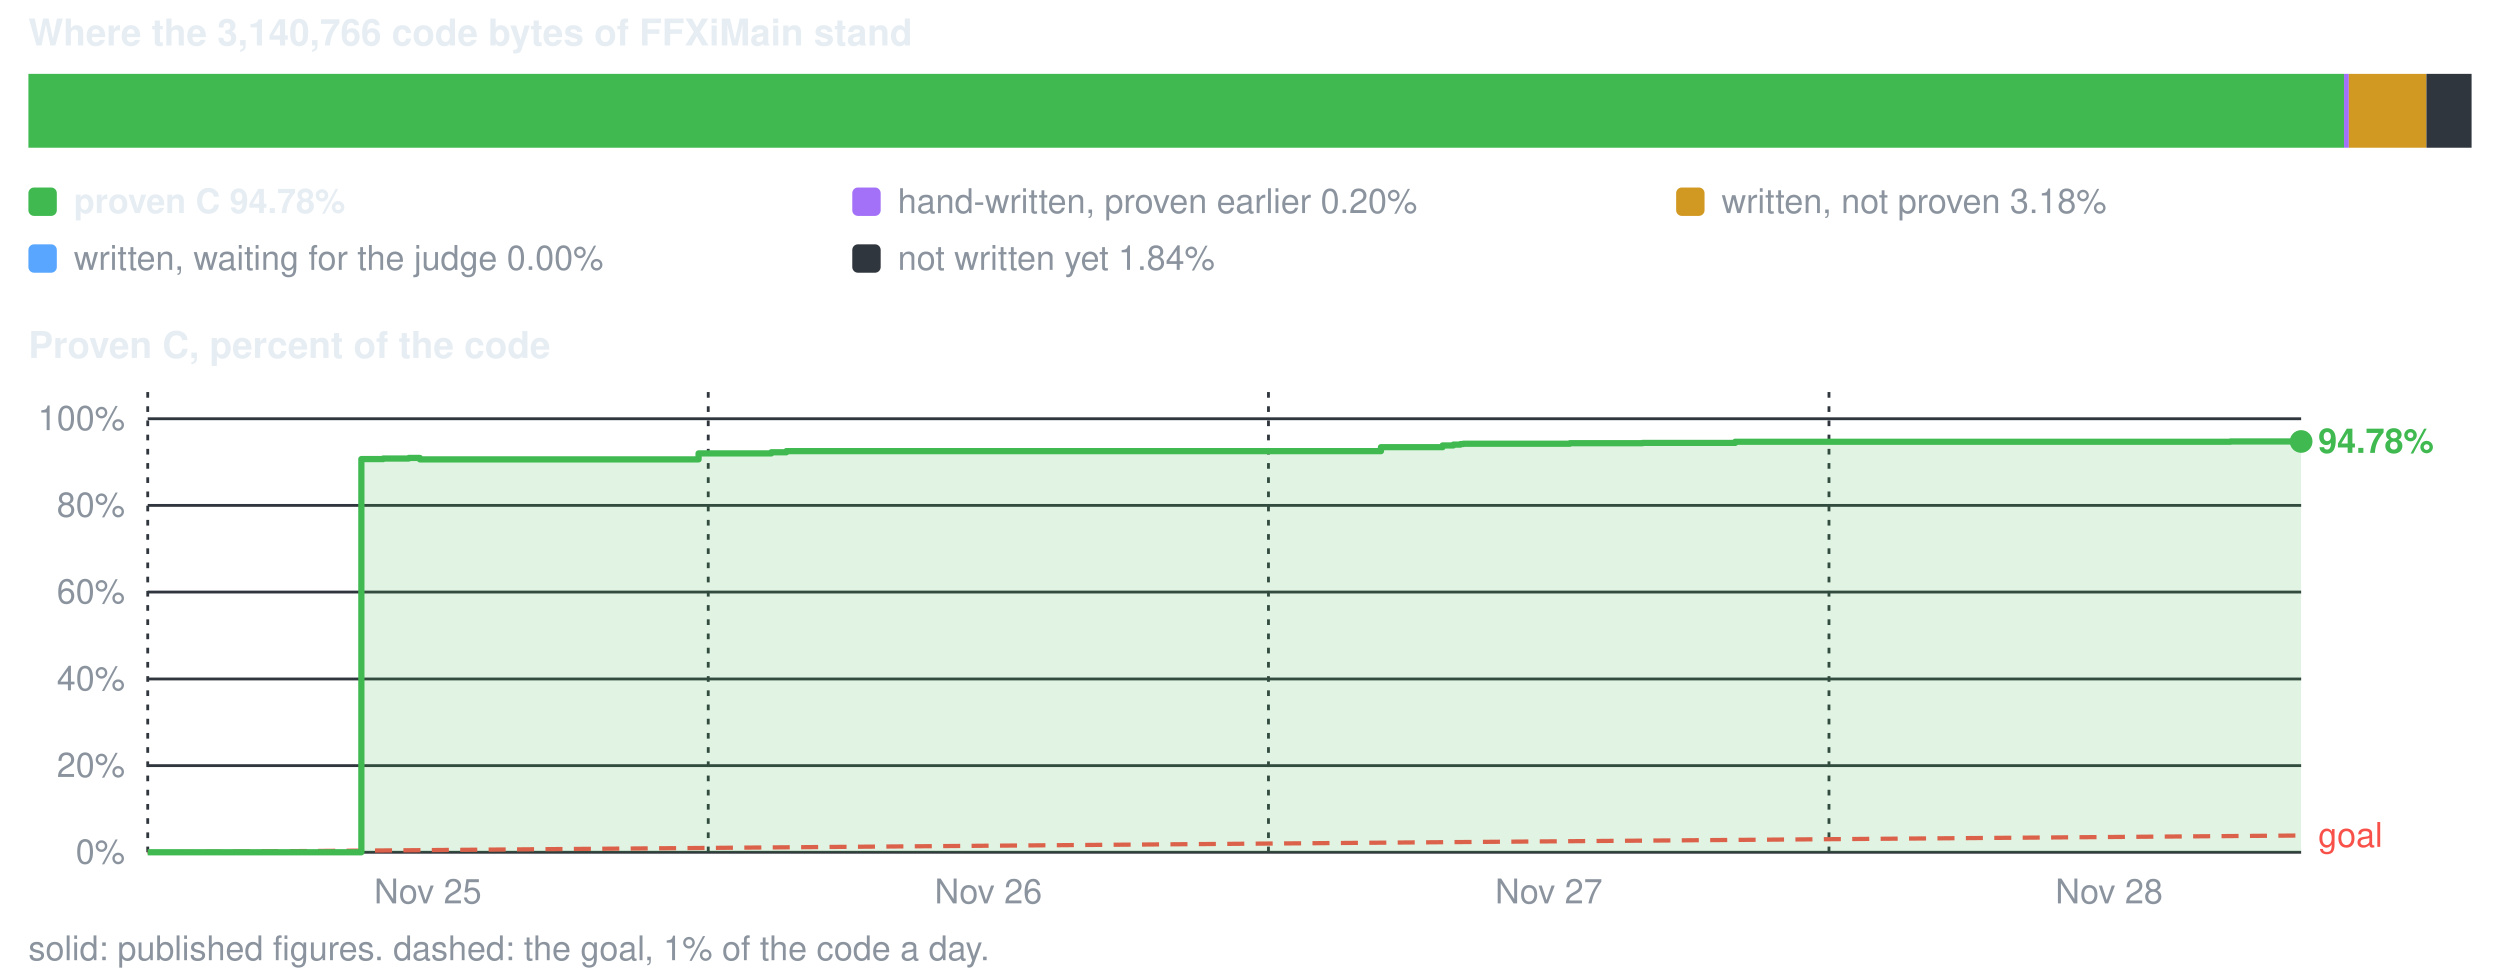
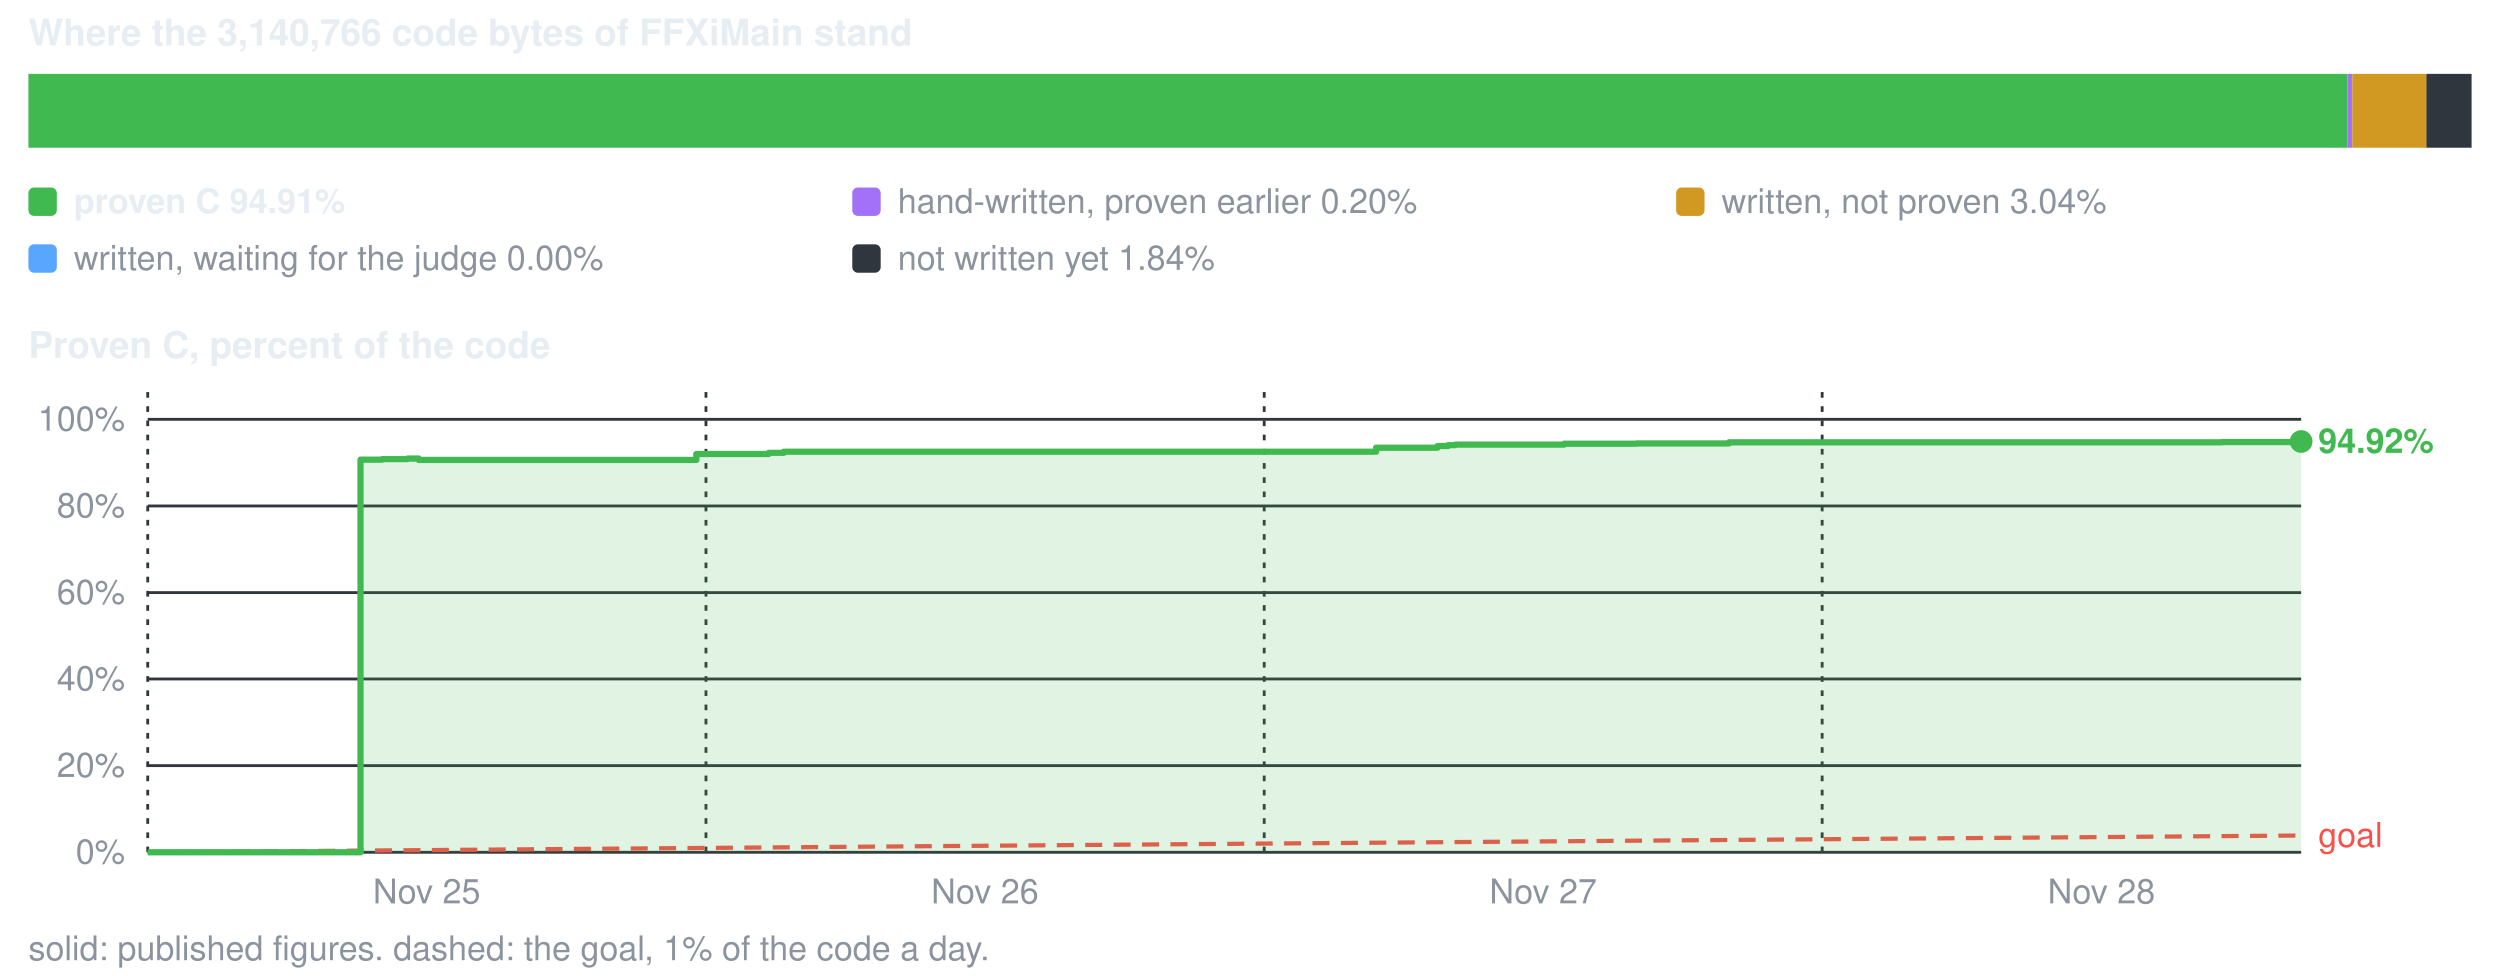
<svg xmlns="http://www.w3.org/2000/svg" viewBox="0 0 880 344" width="880" height="344" role="img" aria-label="conversion progress">
  <style>text{font-family:-apple-system,BlinkMacSystemFont,'Segoe UI',Helvetica,Arial,sans-serif;font-size:12px;fill:#8b949e}.s{fill:#e6edf3;font-weight:600}.b{font-size:13px}</style>
  <text x="10" y="16" class="s b">Where the 3,140,766 code bytes of FFXiMain stand</text>
-   <rect x="10.0" y="26" width="815.1" height="26" fill="#3fb950" />
-   <rect x="825.1" y="26" width="1.7" height="26" fill="#a371f7" />
-   <rect x="826.8" y="26" width="27.3" height="26" fill="#d29922" />
+   <rect x="10.0" y="26" width="816.3" height="26" fill="#3fb950" />
+   <rect x="826.3" y="26" width="1.7" height="26" fill="#a371f7" />
+   <rect x="828.0" y="26" width="26.2" height="26" fill="#d29922" />
  <rect x="854.1" y="26" width="15.9" height="26" fill="#30363d" />
  <rect x="10" y="66" width="10" height="10" rx="2" fill="#3fb950" />
-   <text x="26" y="75" class="s">proven C 94.78%</text>
+   <text x="26" y="75" class="s">proven C 94.91%</text>
  <rect x="300" y="66" width="10" height="10" rx="2" fill="#a371f7" />
  <text x="316" y="75">hand-written, proven earlier 0.20%</text>
  <rect x="590" y="66" width="10" height="10" rx="2" fill="#d29922" />
-   <text x="606" y="75">written, not proven 3.18%</text>
+   <text x="606" y="75">written, not proven 3.04%</text>
  <rect x="10" y="86" width="10" height="10" rx="2" fill="#58a6ff" />
  <text x="26" y="95">written, waiting for the judge 0.00%</text>
  <rect x="300" y="86" width="10" height="10" rx="2" fill="#30363d" />
  <text x="316" y="95">not written yet 1.84%</text>
  <text x="10" y="126" class="s b">Proven C, percent of the code</text>
  <line x1="52" y1="300.0" x2="810" y2="300.0" stroke="#30363d" stroke-width="1" />
  <text x="44" y="304.0" text-anchor="end">0%</text>
  <line x1="52" y1="269.5" x2="810" y2="269.5" stroke="#30363d" stroke-width="1" />
  <text x="44" y="273.5" text-anchor="end">20%</text>
  <line x1="52" y1="239.0" x2="810" y2="239.0" stroke="#30363d" stroke-width="1" />
  <text x="44" y="243.0" text-anchor="end">40%</text>
-   <line x1="52" y1="208.4" x2="810" y2="208.4" stroke="#30363d" stroke-width="1" />
-   <text x="44" y="212.4" text-anchor="end">60%</text>
-   <line x1="52" y1="177.9" x2="810" y2="177.9" stroke="#30363d" stroke-width="1" />
-   <text x="44" y="181.9" text-anchor="end">80%</text>
-   <line x1="52" y1="147.4" x2="810" y2="147.4" stroke="#30363d" stroke-width="1" />
-   <text x="44" y="151.4" text-anchor="end">100%</text>
+   <line x1="52" y1="208.6" x2="810" y2="208.6" stroke="#30363d" stroke-width="1" />
+   <text x="44" y="212.6" text-anchor="end">60%</text>
+   <line x1="52" y1="178.1" x2="810" y2="178.1" stroke="#30363d" stroke-width="1" />
+   <text x="44" y="182.1" text-anchor="end">80%</text>
+   <line x1="52" y1="147.6" x2="810" y2="147.6" stroke="#30363d" stroke-width="1" />
+   <text x="44" y="151.6" text-anchor="end">100%</text>
  <line x1="52.0" y1="138" x2="52.0" y2="300" stroke="#30363d" stroke-width="1" stroke-dasharray="2 3" />
-   <text x="150.6" y="318" text-anchor="middle">Nov 25</text>
-   <line x1="249.3" y1="138" x2="249.3" y2="300" stroke="#30363d" stroke-width="1" stroke-dasharray="2 3" />
-   <text x="347.9" y="318" text-anchor="middle">Nov 26</text>
-   <line x1="446.5" y1="138" x2="446.5" y2="300" stroke="#30363d" stroke-width="1" stroke-dasharray="2 3" />
-   <text x="545.2" y="318" text-anchor="middle">Nov 27</text>
-   <line x1="643.8" y1="138" x2="643.8" y2="300" stroke="#30363d" stroke-width="1" stroke-dasharray="2 3" />
-   <text x="742.4" y="318" text-anchor="middle">Nov 28</text>
+   <text x="150.2" y="318" text-anchor="middle">Nov 25</text>
+   <line x1="248.5" y1="138" x2="248.5" y2="300" stroke="#30363d" stroke-width="1" stroke-dasharray="2 3" />
+   <text x="346.7" y="318" text-anchor="middle">Nov 26</text>
+   <line x1="445.0" y1="138" x2="445.0" y2="300" stroke="#30363d" stroke-width="1" stroke-dasharray="2 3" />
+   <text x="543.2" y="318" text-anchor="middle">Nov 27</text>
+   <line x1="641.4" y1="138" x2="641.4" y2="300" stroke="#30363d" stroke-width="1" stroke-dasharray="2 3" />
+   <text x="739.7" y="318" text-anchor="middle">Nov 28</text>
  <line x1="52.0" y1="300.0" x2="810.0" y2="294.1" stroke="#f85149" stroke-width="1.5" stroke-dasharray="6 4" />
  <text x="816.0" y="298.1" style="fill:#f85149">goal</text>
-   <path d="M52.0 300.0 H127.2 V161.6 H134.9 V161.4 H138.2 V161.4 H139.8 V161.4 H143.9 V161.2 H146.2 V161.2 H147.8 V161.7 H245.9 V159.6 H271.5 V159.2 H276.8 V158.8 H278.4 V158.8 H279.7 V158.8 H282.0 V158.8 H289.4 V158.8 H305.0 V158.8 H486.1 V157.4 H507.8 V156.8 H511.6 V156.5 H514.1 V156.3 H515.1 V156.2 H515.8 V156.2 H516.3 V156.2 H516.7 V156.2 H518.5 V156.2 H519.0 V156.2 H552.6 V156.0 H553.1 V156.0 H553.1 V156.0 H554.0 V156.0 H554.1 V156.0 H558.9 V156.0 H578.2 V155.9 H579.2 V155.9 H598.5 V155.9 H600.6 V155.9 H610.8 V155.5 H743.0 V155.5 H761.8 V155.5 H768.5 V155.5 H779.8 V155.5 H784.3 V155.5 H785.1 V155.4 H787.5 V155.4 H787.6 V155.4 H791.1 V155.4 H792.3 V155.4 H804.7 V155.4 H810.0 V155.4 H810.0 V155.4 V300.0 H52.0 Z" fill="#3fb950" fill-opacity="0.16" />
-   <path d="M52.0 300.0 H127.2 V161.6 H134.9 V161.4 H138.2 V161.4 H139.8 V161.4 H143.9 V161.2 H146.2 V161.2 H147.8 V161.7 H245.9 V159.6 H271.5 V159.2 H276.8 V158.8 H278.4 V158.8 H279.7 V158.8 H282.0 V158.8 H289.4 V158.8 H305.0 V158.8 H486.1 V157.4 H507.8 V156.8 H511.6 V156.5 H514.1 V156.3 H515.1 V156.2 H515.8 V156.2 H516.3 V156.2 H516.7 V156.2 H518.5 V156.2 H519.0 V156.2 H552.6 V156.0 H553.1 V156.0 H553.1 V156.0 H554.0 V156.0 H554.1 V156.0 H558.9 V156.0 H578.2 V155.9 H579.2 V155.9 H598.5 V155.9 H600.6 V155.9 H610.8 V155.5 H743.0 V155.5 H761.8 V155.5 H768.5 V155.5 H779.8 V155.5 H784.3 V155.5 H785.1 V155.4 H787.5 V155.4 H787.6 V155.4 H791.1 V155.4 H792.3 V155.4 H804.7 V155.4 H810.0 V155.4 H810.0 V155.4" fill="none" stroke="#3fb950" stroke-width="2.2" stroke-linejoin="round" />
+   <path d="M52.0 300.0 H126.9 V161.8 H134.6 V161.6 H137.9 V161.6 H139.5 V161.6 H143.5 V161.4 H145.8 V161.4 H147.4 V161.9 H245.1 V159.8 H270.6 V159.4 H275.9 V159.0 H277.5 V159.0 H278.8 V159.0 H281.1 V159.0 H288.4 V159.0 H303.9 V159.0 H484.4 V157.6 H506.0 V157.0 H509.7 V156.7 H512.3 V156.5 H513.3 V156.5 H514.0 V156.5 H514.5 V156.5 H514.8 V156.5 H516.7 V156.5 H517.1 V156.5 H550.6 V156.2 H551.1 V156.2 H551.1 V156.2 H552.0 V156.2 H552.1 V156.2 H556.9 V156.2 H576.1 V156.1 H577.1 V156.1 H596.3 V156.1 H598.4 V156.1 H608.6 V155.7 H740.3 V155.7 H759.0 V155.7 H765.6 V155.7 H776.9 V155.7 H781.4 V155.7 H782.1 V155.6 H784.6 V155.6 H784.6 V155.6 H788.1 V155.6 H789.4 V155.6 H801.7 V155.6 H807.0 V155.6 H807.0 V155.6 H810.0 V155.4 V300.0 H52.0 Z" fill="#3fb950" fill-opacity="0.16" />
+   <path d="M52.0 300.0 H126.9 V161.8 H134.6 V161.6 H137.9 V161.6 H139.5 V161.6 H143.5 V161.4 H145.8 V161.4 H147.4 V161.9 H245.1 V159.8 H270.6 V159.4 H275.9 V159.0 H277.5 V159.0 H278.8 V159.0 H281.1 V159.0 H288.4 V159.0 H303.9 V159.0 H484.4 V157.6 H506.0 V157.0 H509.7 V156.7 H512.3 V156.5 H513.3 V156.5 H514.0 V156.5 H514.5 V156.5 H514.8 V156.5 H516.7 V156.5 H517.1 V156.5 H550.6 V156.2 H551.1 V156.2 H551.1 V156.2 H552.0 V156.2 H552.1 V156.2 H556.9 V156.2 H576.1 V156.1 H577.1 V156.1 H596.3 V156.1 H598.4 V156.1 H608.6 V155.7 H740.3 V155.7 H759.0 V155.7 H765.6 V155.7 H776.9 V155.7 H781.4 V155.7 H782.1 V155.6 H784.6 V155.6 H784.6 V155.6 H788.1 V155.6 H789.4 V155.6 H801.7 V155.6 H807.0 V155.6 H807.0 V155.6 H810.0 V155.4" fill="none" stroke="#3fb950" stroke-width="2.2" stroke-linejoin="round" />
  <circle cx="810.0" cy="155.4" r="4" fill="#3fb950" />
-   <text x="816.0" y="159.4" class="s" style="fill:#3fb950">94.78%</text>
+   <text x="816.0" y="159.4" class="s" style="fill:#3fb950">94.92%</text>
  <text x="10" y="338">solid: published figures. dashed: the goal, 1% of the code a day.</text>
</svg>
